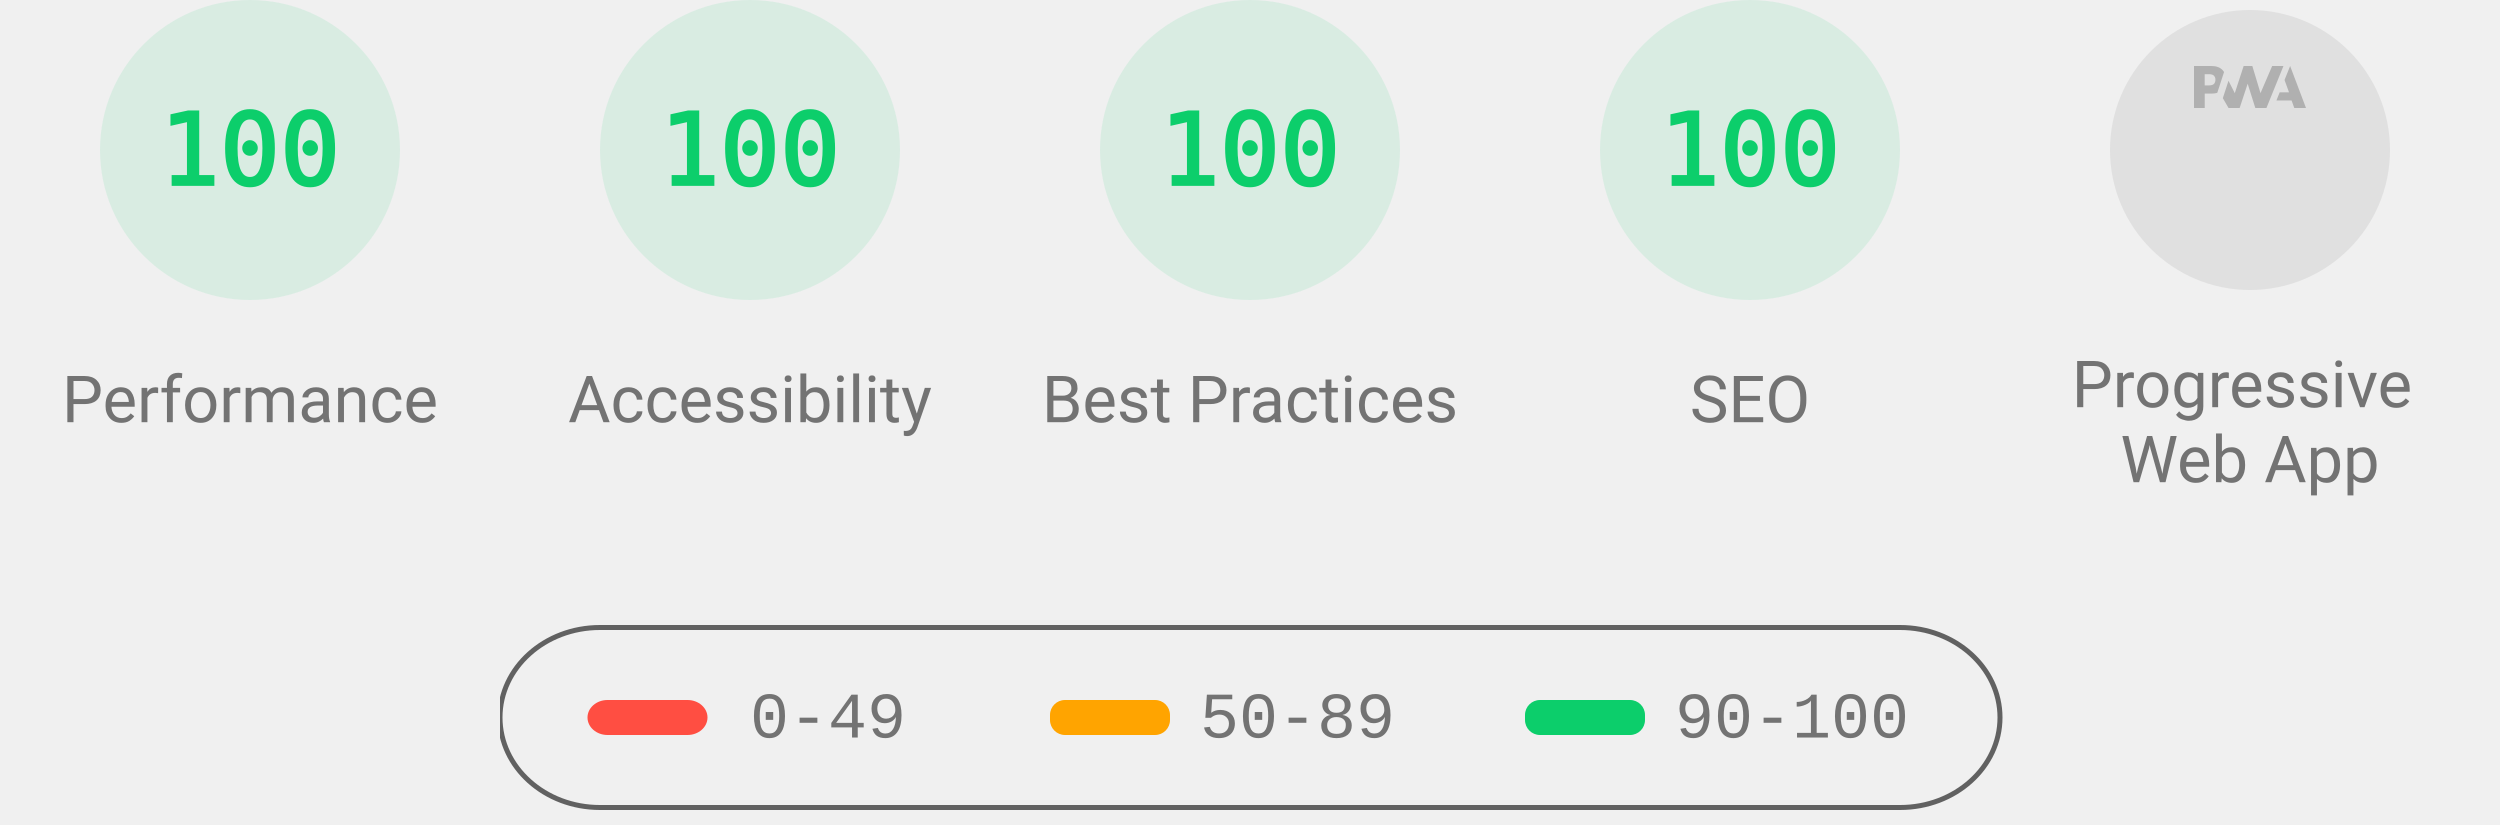
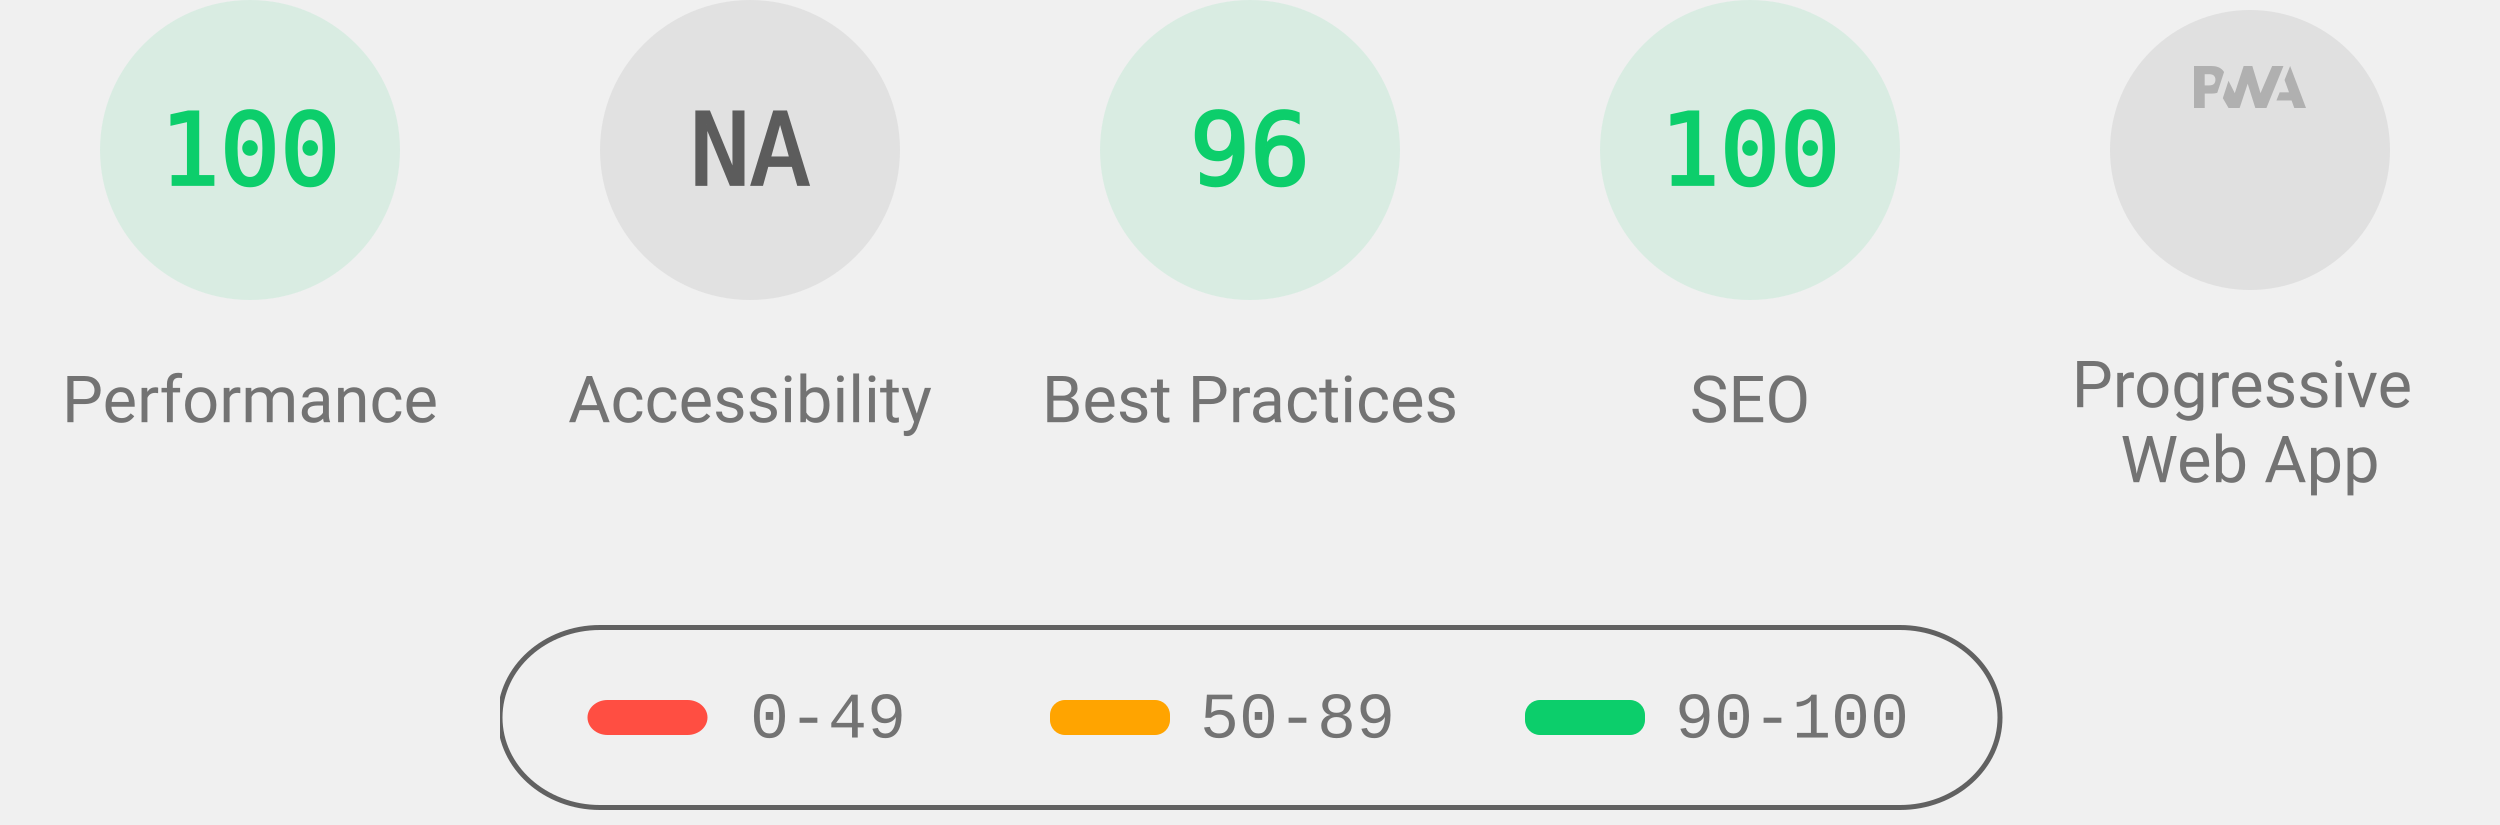
<svg xmlns="http://www.w3.org/2000/svg" class="theme--agnostic" fill="none" width="1000" height="330">
  <style>
			.gauge-base {
				opacity: 0.1
			}

			.gauge-arc {
				fill: none;
				animation-delay: 250ms;
				stroke-linecap: round;
				transform: rotate(-90deg);
				transform-origin: 100px 60px;
				animation: load-gauge 1s ease forwards
			}

			.guage-text {
				font-size: 40px;
				font-family: monospace;
				text-align: center
			}

			.guage-red {
				color: #ff4e42;
				fill: #ff4e42;
				stroke: #ff4e42
			}
			.guage-orange {
				color: #ffa400;
				fill: #ffa400;
				stroke: #ffa400
			}
			.guage-green {
				color: #0cce6b;
				fill: #0cce6b;
				stroke: #0cce6b
			}
			.theme--agnostic .guage-undefined {
				color: #5c5c5c;
				fill: #5c5c5c;
				stroke: #5c5c5c
			}
			.theme--light .guage-undefined {
				color: #1e1e1e;
				fill: #1e1e1e;
				stroke: #1e1e1e
			}
			.theme--dark .guage-undefined {
				color: #f5f5f5;
				fill: #f5f5f5;
				stroke: #f5f5f5
			}

			.guage-title {
				stroke: none;
				font-size: 26px;
				line-height: 26px;
				font-family: Roboto, Halvetica, Arial, sans-serif
			}
			.metric.guage-title {
				font-family: 'Courier New', Courier, monospace
			}
			.theme--agnostic .guage-title {
				color: #737373;
				fill: #737373
			}
			.theme--light .guage-title {
				color: #212121;
				fill: #212121
			}
			.theme--dark .guage-title {
				color: #f5f5f5;
				fill: #f5f5f5
			}

			@keyframes load-gauge {
				from {
					stroke-dasharray: 0 352.858
				}
			}
			.lh-gauge--pwa__disc {
				fill: #e0e0e0
			}
			.lh-gauge--pwa__logo {
				position: relative;
				fill: #b0b0b0
			}
			.lh-gauge--pwa__invisible {
				display: none
			}
			.lh-gauge--pwa__visible {
				display: inline
			}
			.guage-invisible {
				display: none
			}
			.lh-gauge--pwa__logo--primary-color {
				fill: #304ffe
			}
			.theme--agnostic .lh-gauge--pwa__logo--secondary-color {
				fill: #787878
			}
			.theme--light .lh-gauge--pwa__logo--secondary-color {
				fill: #3d3d3d
			}
			.theme--dark .lh-gauge--pwa__logo--secondary-color {
				fill: #d8b6b6
			}
			.theme--light #svg_2 {
				stroke: #00000022
			}
			.theme--agnostic #svg_2 {
				stroke: #616161
			}
			.theme--light #svg_2 {
				stroke: #00000022
			}
			.theme--dark #svg_2 {
				stroke: #f5f5f566
			}
		</style>
  <svg class="guage-div guage-perf guage-green" viewBox="0 0 200 200" width="200" height="200" x="0" y="0">
    <circle class="gauge-base" r="56" cx="100" cy="60" stroke-width="8" />
    <circle class="gauge-arc guage-arc-1" r="56" cx="100" cy="60" stroke-width="8" style="stroke-dasharray: 351.858, 351.858;" />
    <text class="guage-text" x="100px" y="60px" alignment-baseline="central" dominant-baseline="central" text-anchor="middle">100</text>
    <text class="guage-title" x="100px" y="160px" alignment-baseline="central" dominant-baseline="central" text-anchor="middle">Performance</text>
  </svg>
-   <svg class="guage-div guage-acc guage-green" viewBox="0 0 200 200" width="200" height="200" x="200" y="0">
+   <svg class="guage-div guage-acc guage-undefined" viewBox="0 0 200 200" width="200" height="200" x="200" y="0">
    <circle class="gauge-base" r="56" cx="100" cy="60" stroke-width="8" />
    <circle class="gauge-arc guage-arc-2" r="56" cx="100" cy="60" stroke-width="8" style="stroke-dasharray: 351.858, 351.858;" />
-     <text class="guage-text" x="100px" y="60px" alignment-baseline="central" dominant-baseline="central" text-anchor="middle">100</text>
+     <text class="guage-text" x="100px" y="60px" alignment-baseline="central" dominant-baseline="central" text-anchor="middle">NA</text>
    <text class="guage-title" x="100px" y="160px" alignment-baseline="central" dominant-baseline="central" text-anchor="middle">Accessibility</text>
  </svg>
  <svg class="guage-div guage-best guage-green" viewBox="0 0 200 200" width="200" height="200" x="400" y="0">
    <circle class="gauge-base" r="56" cx="100" cy="60" stroke-width="8" />
-     <circle class="gauge-arc guage-arc-3" r="56" cx="100" cy="60" stroke-width="8" style="stroke-dasharray: 351.858, 351.858;" />
-     <text class="guage-text" x="100px" y="60px" alignment-baseline="central" dominant-baseline="central" text-anchor="middle">100</text>
+     <circle class="gauge-arc guage-arc-3" r="56" cx="100" cy="60" stroke-width="8" style="stroke-dasharray: 337.784, 351.858;" />
+     <text class="guage-text" x="100px" y="60px" alignment-baseline="central" dominant-baseline="central" text-anchor="middle">96</text>
    <text class="guage-title" x="100px" y="160px" alignment-baseline="central" dominant-baseline="central" text-anchor="middle">Best Practices</text>
  </svg>
  <svg class="guage-div guage-seo guage-green" viewBox="0 0 200 200" width="200" height="200" x="600" y="0">
    <circle class="gauge-base" r="56" cx="100" cy="60" stroke-width="8" />
    <circle class="gauge-arc guage-arc-4" r="56" cx="100" cy="60" stroke-width="8" style="stroke-dasharray: 351.858, 351.858;" />
    <text class="guage-text" x="100px" y="60px" alignment-baseline="central" dominant-baseline="central" text-anchor="middle">100</text>
    <text class="guage-title" x="100px" y="160px" alignment-baseline="central" dominant-baseline="central" text-anchor="middle">SEO</text>
  </svg>
  <svg class="guage-div guage-pwa " viewBox="0 0 200 200" width="200" height="200" x="800" y="0">
    <svg viewBox="0 0 60 60" width="112" height="112" x="44" y="4">
      <defs>
        <linearGradient id="lh-gauge--pwa__check-circle__gradient-0" x1="50%" y1="0%" x2="50%" y2="100%">
          <stop stop-color="#00C852" offset="0%" />
          <stop stop-color="#009688" offset="100%" />
        </linearGradient>
        <linearGradient id="lh-gauge--pwa__installable__shadow-gradient-0" x1="76.056%" x2="24.111%" y1="82.995%" y2="24.735%">
          <stop stop-color="#A5D6A7" offset="0%" />
          <stop stop-color="#80CBC4" offset="100%" />
        </linearGradient>
        <linearGradient id="lh-gauge--pwa__fast-reliable__shadow-gradient-0" x1="76.056%" y1="82.995%" x2="25.678%" y2="26.493%">
          <stop stop-color="#64B5F6" offset="0%" />
          <stop stop-color="#2979FF" offset="100%" />
        </linearGradient>
        <g id="lh-gauge--pwa__fast-reliable-badge-0">
          <circle fill="#FFFFFF" cx="10" cy="10" r="10" />
          <path fill="#304FFE" d="M10 3.58l5.25 2.34v3.5c0 3.23-2.24 6.26-5.25 7-3.01-.74-5.25-3.77-5.25-7v-3.5L10 3.58zm-.47 10.74l2.76-4.83.03-.07c.04-.08 0-.24-.22-.24h-1.64l.47-3.26h-.47l-2.7 4.77c-.02.01.05-.1-.04.05-.09.16-.1.31.18.31h1.63l-.47 3.27h.47z" />
        </g>
        <g id="lh-gauge--pwa__installable-badge-0">
          <circle fill="#FFFFFF" cx="10" cy="10" r="10" />
          <path fill="#009688" d="M10 4.167A5.835 5.835 0 0 0 4.167 10 5.835 5.835 0 0 0 10 15.833 5.835 5.835 0 0 0 15.833 10 5.835 5.835 0 0 0 10 4.167zm2.917 6.416h-2.334v2.334H9.417v-2.334H7.083V9.417h2.334V7.083h1.166v2.334h2.334v1.166z" />
        </g>
      </defs>
      <g stroke="none" fill-rule="nonzero">
        <circle class="lh-gauge--pwa__disc" cx="30" cy="30" r="30" />
        <g class="lh-gauge--pwa__logo">
          <path d="M35.66 19.39l.7-1.75h2L37.4 15 38.6 12l3.4 9h-2.51l-.58-1.61z" />
          <path d="M33.52 21l3.65-9h-2.42l-2.5 5.82L30.5 12h-1.86l-1.9 5.82-1.35-2.65-1.21 3.72L25.4 21h2.38l1.72-5.2 1.64 5.2z" />
          <path fill-rule="nonzero" d="M20.3 17.91h1.48c.45 0 .85-.05 1.2-.15l.39-1.18 1.07-3.3a2.64 2.64 0 0 0-.28-.37c-.55-.6-1.36-.91-2.42-.91H18v9h2.3V17.9zm1.96-3.84c.22.22.33.5.33.87 0 .36-.1.65-.29.87-.2.23-.59.35-1.15.35h-.86v-2.41h.87c.52 0 .89.1 1.1.32z" />
        </g>
        <rect class="lh-gauge--pwa__component lh-gauge--pwa__na-line lh-gauge--pwa__invisible" fill="#FFFFFF" x="20" y="32" width="20" height="4" rx="2" />
        <g class="lh-gauge--pwa__component lh-gauge--pwa__fast-reliable-badge lh-gauge--pwa__invisible" transform="translate(20, 29)">
          <path fill="url(#lh-gauge--pwa__fast-reliable__shadow-gradient-0)" d="M33.63 19.49A30 30 0 0 1 16.2 30.36L3 17.14 17.14 3l16.49 16.49z" />
          <use href="#lh-gauge--pwa__fast-reliable-badge-0" />
        </g>
        <g class="lh-gauge--pwa__component lh-gauge--pwa__installable-badge lh-gauge--pwa__invisible" transform="translate(20, 29)">
          <path fill="url(#lh-gauge--pwa__installable__shadow-gradient-0)" d="M33.629 19.487c-4.272 5.453-10.391 9.39-17.415 10.869L3 17.142 17.142 3 33.63 19.487z" />
          <use href="#lh-gauge--pwa__installable-badge-0" />
        </g>
        <g class="lh-gauge--pwa__component lh-gauge--pwa__fast-reliable-installable-badges lh-gauge--pwa__invisible">
          <g transform="translate(8, 29)">
            <path fill="url(#lh-gauge--pwa__fast-reliable__shadow-gradient-0)" d="M16.321 30.463L3 17.143 17.142 3l22.365 22.365A29.864 29.864 0 0 1 22 31c-1.942 0-3.84-.184-5.679-.537z" />
            <use href="#lh-gauge--pwa__fast-reliable-badge-0" />
          </g>
          <g transform="translate(32, 29)">
            <path fill="url(#lh-gauge--pwa__installable__shadow-gradient-0)" d="M25.982 11.84a30.107 30.107 0 0 1-13.08 15.203L3 17.143 17.142 3l8.84 8.84z" />
            <use href="#lh-gauge--pwa__installable-badge-0" />
          </g>
        </g>
        <g class="lh-gauge--pwa__component lh-gauge--pwa__check-circle lh-gauge--pwa__invisible" transform="translate(18, 28)">
          <circle fill="#FFFFFF" cx="12" cy="12" r="12" />
          <path fill="url(#lh-gauge--pwa__check-circle__gradient-0)" d="M12 2a10 10 0 1 0 0 20 10 10 0 0 0 0-20zm-2 15l-5-5 1.41-1.41L10 14.17l7.59-7.59L19 8l-9 9z" />
        </g>
      </g>
    </svg>
    <text class="guage-title" y="160px" alignment-baseline="central" dominant-baseline="central" text-anchor="middle">
      <tspan x="100px" dy="-6px">Progressive</tspan>
      <tspan x="100px" dy="30px">Web App</tspan>
    </text>
  </svg>
  <svg width="604" height="76" x="200" y="250">
    <g>
      <rect fill="none" id="canvas_background" height="80" width="604" y="-1" x="-1" />
      <g display="none" overflow="visible" y="0" x="0" height="100%" width="100%" id="canvasGrid">
        <rect fill="url(#gridpattern)" stroke-width="0" y="0" x="0" height="100%" width="100%" />
      </g>
    </g>
    <g>
      <rect fill-opacity="0" stroke-width="2" rx="40" id="svg_2" height="72" width="600" y="1" x="0" fill="#000000" />
      <rect stroke="#000" rx="8" id="svg_3" height="14" width="48" y="30" x="35" stroke-opacity="null" stroke-width="0" fill="#ff4e42" />
      <rect stroke="#000" rx="6" id="svg_4" height="14" width="48" y="30" x="220" stroke-opacity="null" stroke-width="0" fill="#ffa400" />
      <rect stroke="#000" rx="6" id="svg_5" height="14" width="48" y="30" x="410" stroke-opacity="null" stroke-width="0" fill="#0cce6b" />
      <text class="metric guage-title" xml:space="preserve" text-anchor="start" font-size="26" id="svg_6" y="45" x="100" stroke-opacity="null" stroke-width="0" stroke="#000">0-49</text>
      <text class="metric guage-title" xml:space="preserve" text-anchor="start" font-size="26" id="svg_7" y="45" x="280" stroke-opacity="null" stroke-width="0" stroke="#000">50-89</text>
      <text class="metric guage-title" xml:space="preserve" text-anchor="start" font-size="26" id="svg_8" y="45" x="470" stroke-opacity="null" stroke-width="0" stroke="#000">90-100</text>
    </g>
  </svg>
</svg>
